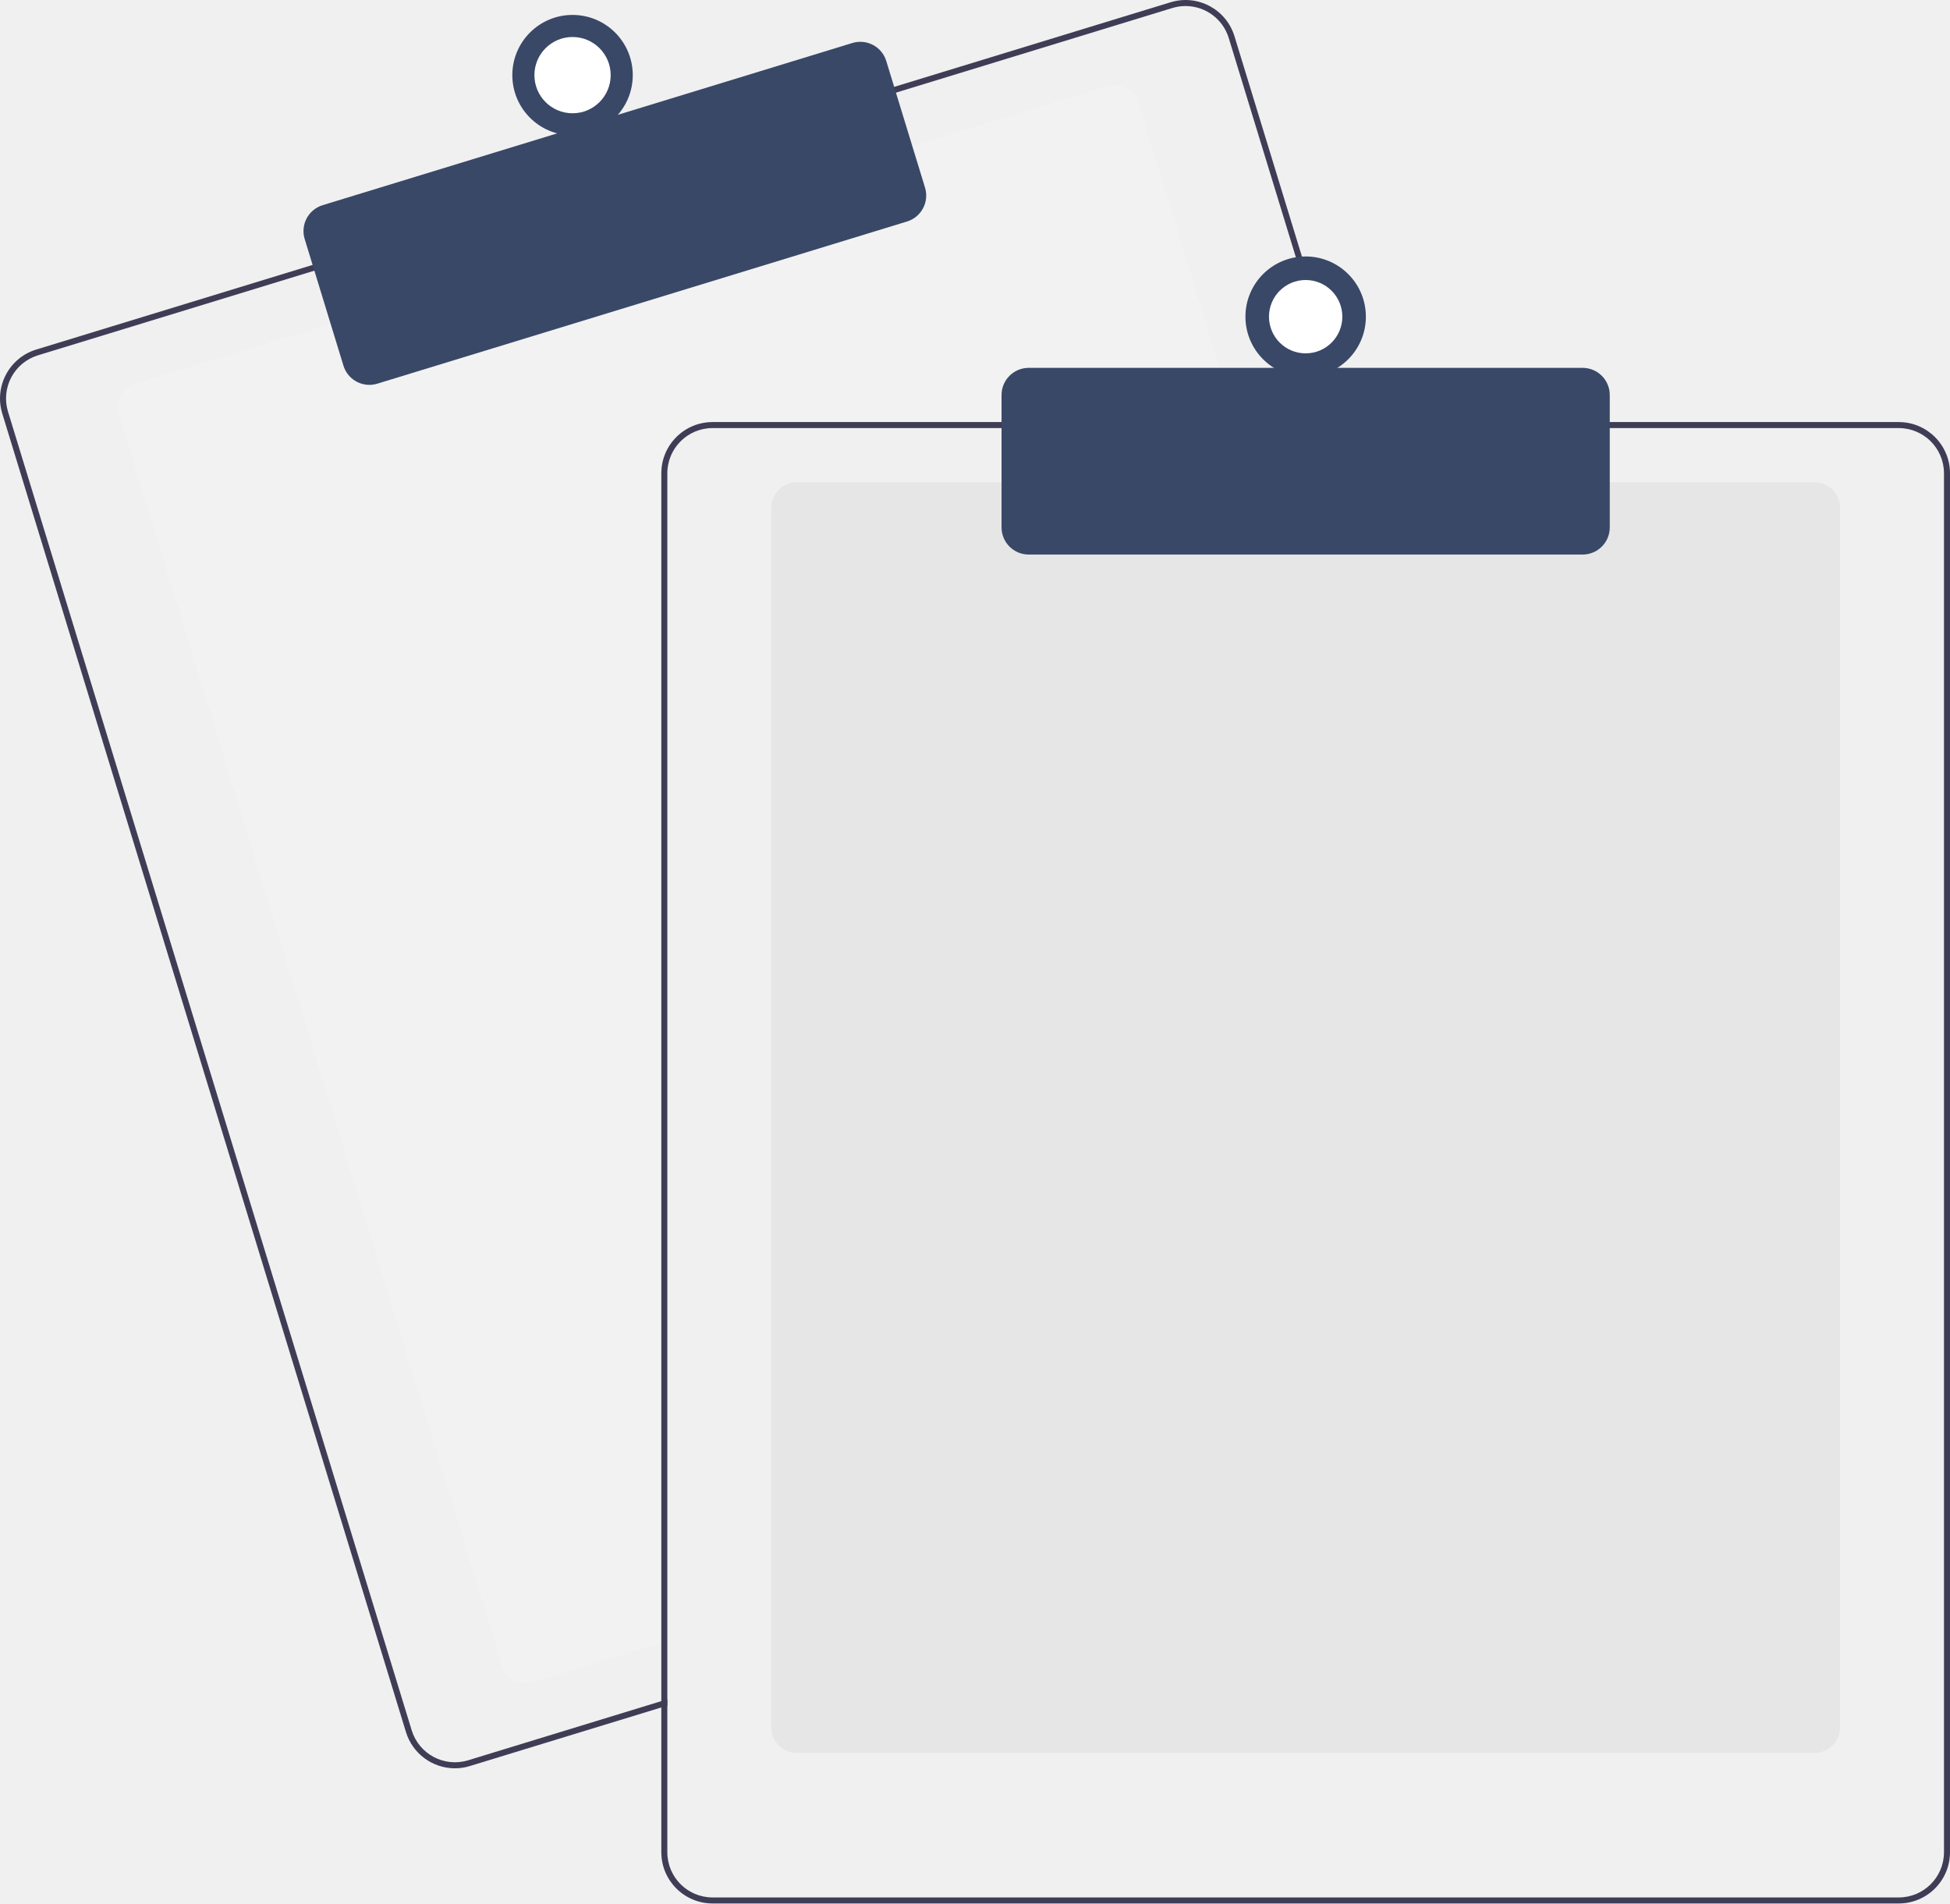
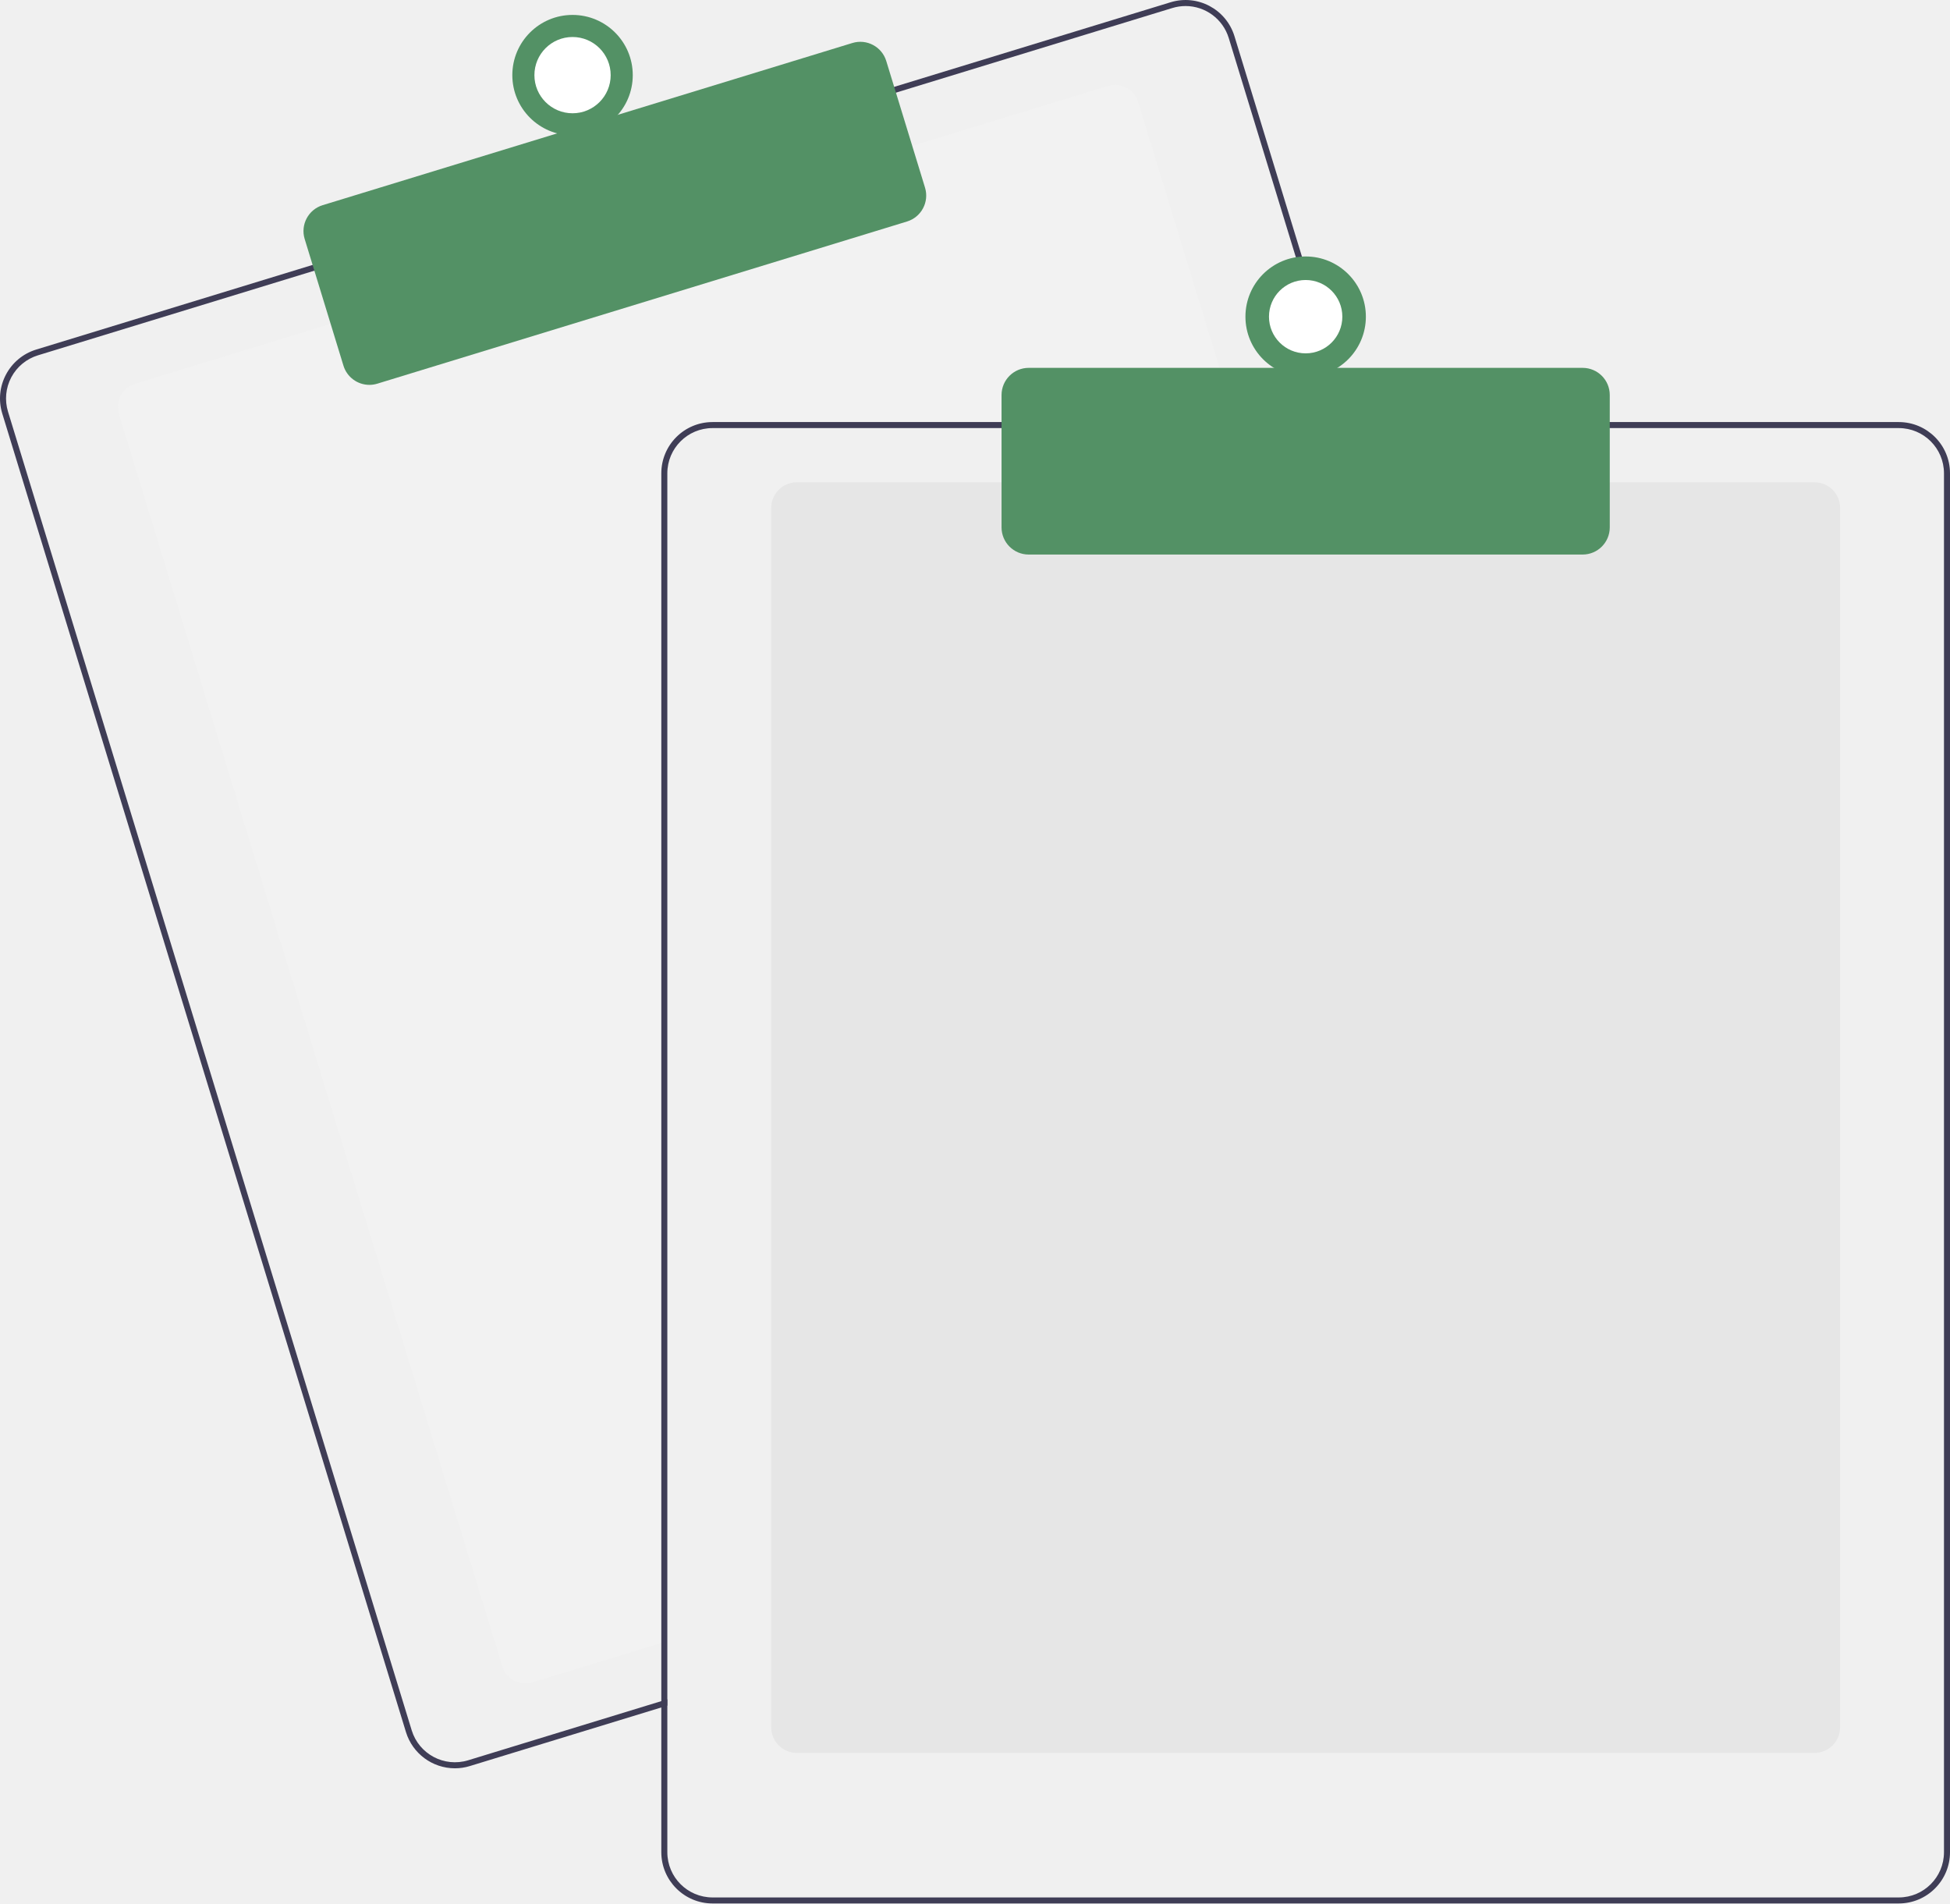
<svg xmlns="http://www.w3.org/2000/svg" data-name="Layer 1" width="647.636" height="632.174" viewBox="0 0 647.636 632.174">
  <path d="M687.328,276.087H512.818a15.018,15.018,0,0,0-15,15v387.85l-2,.61-42.81,13.11a8.007,8.007,0,0,1-9.99-5.31L315.678,271.397a8.003,8.003,0,0,1,5.31-9.99l65.97-20.2,191.25-58.54,65.97-20.2a7.989,7.989,0,0,1,9.99,5.3l32.55,106.32Z" transform="translate(-276.1819 -133.9131)" fill="#f2f2f2" />
  <path d="M725.408,274.087l-39.23-128.14a16.994,16.994,0,0,0-21.23-11.28l-92.75,28.39L380.958,221.607l-92.75,28.4a17.015,17.015,0,0,0-11.28,21.23l134.08,437.93a17.027,17.027,0,0,0,16.26,12.03,16.789,16.789,0,0,0,4.97-.75l63.58-19.46,2-.62v-2.09l-2,.61-64.17,19.65a15.015,15.015,0,0,1-18.73-9.95l-134.07-437.94a14.979,14.979,0,0,1,9.95-18.73l92.75-28.4,191.24-58.54,92.75-28.4a15.156,15.156,0,0,1,4.41-.66,15.015,15.015,0,0,1,14.32,10.61l39.05,127.56.62,2h2.08Z" transform="translate(-276.1819 -133.9131)" fill="#3f3d56" />
-   <path d="M398.863,261.734a9.016,9.016,0,0,1-8.611-6.367l-12.88-42.072a8.999,8.999,0,0,1,5.971-11.24l175.939-53.864a9.009,9.009,0,0,1,11.241,5.971l12.88,42.072a9.01,9.01,0,0,1-5.971,11.241L401.492,261.339A8.976,8.976,0,0,1,398.863,261.734Z" transform="translate(-276.1819 -133.9131)" fill="#394867" />
-   <circle cx="190.154" cy="24.955" r="20" fill="#394867" />
+   <path d="M398.863,261.734a9.016,9.016,0,0,1-8.611-6.367l-12.88-42.072a8.999,8.999,0,0,1,5.971-11.24l175.939-53.864a9.009,9.009,0,0,1,11.241,5.971l12.88,42.072a9.01,9.01,0,0,1-5.971,11.241L401.492,261.339A8.976,8.976,0,0,1,398.863,261.734Z" transform="translate(-276.1819 -133.9131)" fill="#539165" />
+   <circle cx="190.154" cy="24.955" r="20" fill="#539165" />
  <circle cx="190.154" cy="24.955" r="12.665" fill="#fff" />
  <path d="M878.818,716.087h-338a8.51,8.51,0,0,1-8.5-8.5v-405a8.51,8.51,0,0,1,8.5-8.5h338a8.51,8.51,0,0,1,8.5,8.5v405A8.51,8.51,0,0,1,878.818,716.087Z" transform="translate(-276.1819 -133.9131)" fill="#e6e6e6" />
  <path d="M723.318,274.087h-210.5a17.024,17.024,0,0,0-17,17v407.8l2-.61v-407.19a15.018,15.018,0,0,1,15-15H723.938Zm183.5,0h-394a17.024,17.024,0,0,0-17,17v458a17.024,17.024,0,0,0,17,17h394a17.024,17.024,0,0,0,17-17v-458A17.024,17.024,0,0,0,906.818,274.087Zm15,475a15.018,15.018,0,0,1-15,15h-394a15.018,15.018,0,0,1-15-15v-458a15.018,15.018,0,0,1,15-15h394a15.018,15.018,0,0,1,15,15Z" transform="translate(-276.1819 -133.9131)" fill="#3f3d56" />
-   <path d="M801.818,318.087h-184a9.01,9.01,0,0,1-9-9v-44a9.01,9.01,0,0,1,9-9h184a9.01,9.01,0,0,1,9,9v44A9.01,9.01,0,0,1,801.818,318.087Z" transform="translate(-276.1819 -133.9131)" fill="#394867" />
-   <circle cx="433.636" cy="105.174" r="20" fill="#394867" />
+   <path d="M801.818,318.087h-184a9.01,9.01,0,0,1-9-9v-44a9.01,9.01,0,0,1,9-9h184a9.01,9.01,0,0,1,9,9v44A9.01,9.01,0,0,1,801.818,318.087Z" transform="translate(-276.1819 -133.9131)" fill="#539165" />
+   <circle cx="433.636" cy="105.174" r="20" fill="#539165" />
  <circle cx="433.636" cy="105.174" r="12.182" fill="#fff" />
</svg>
